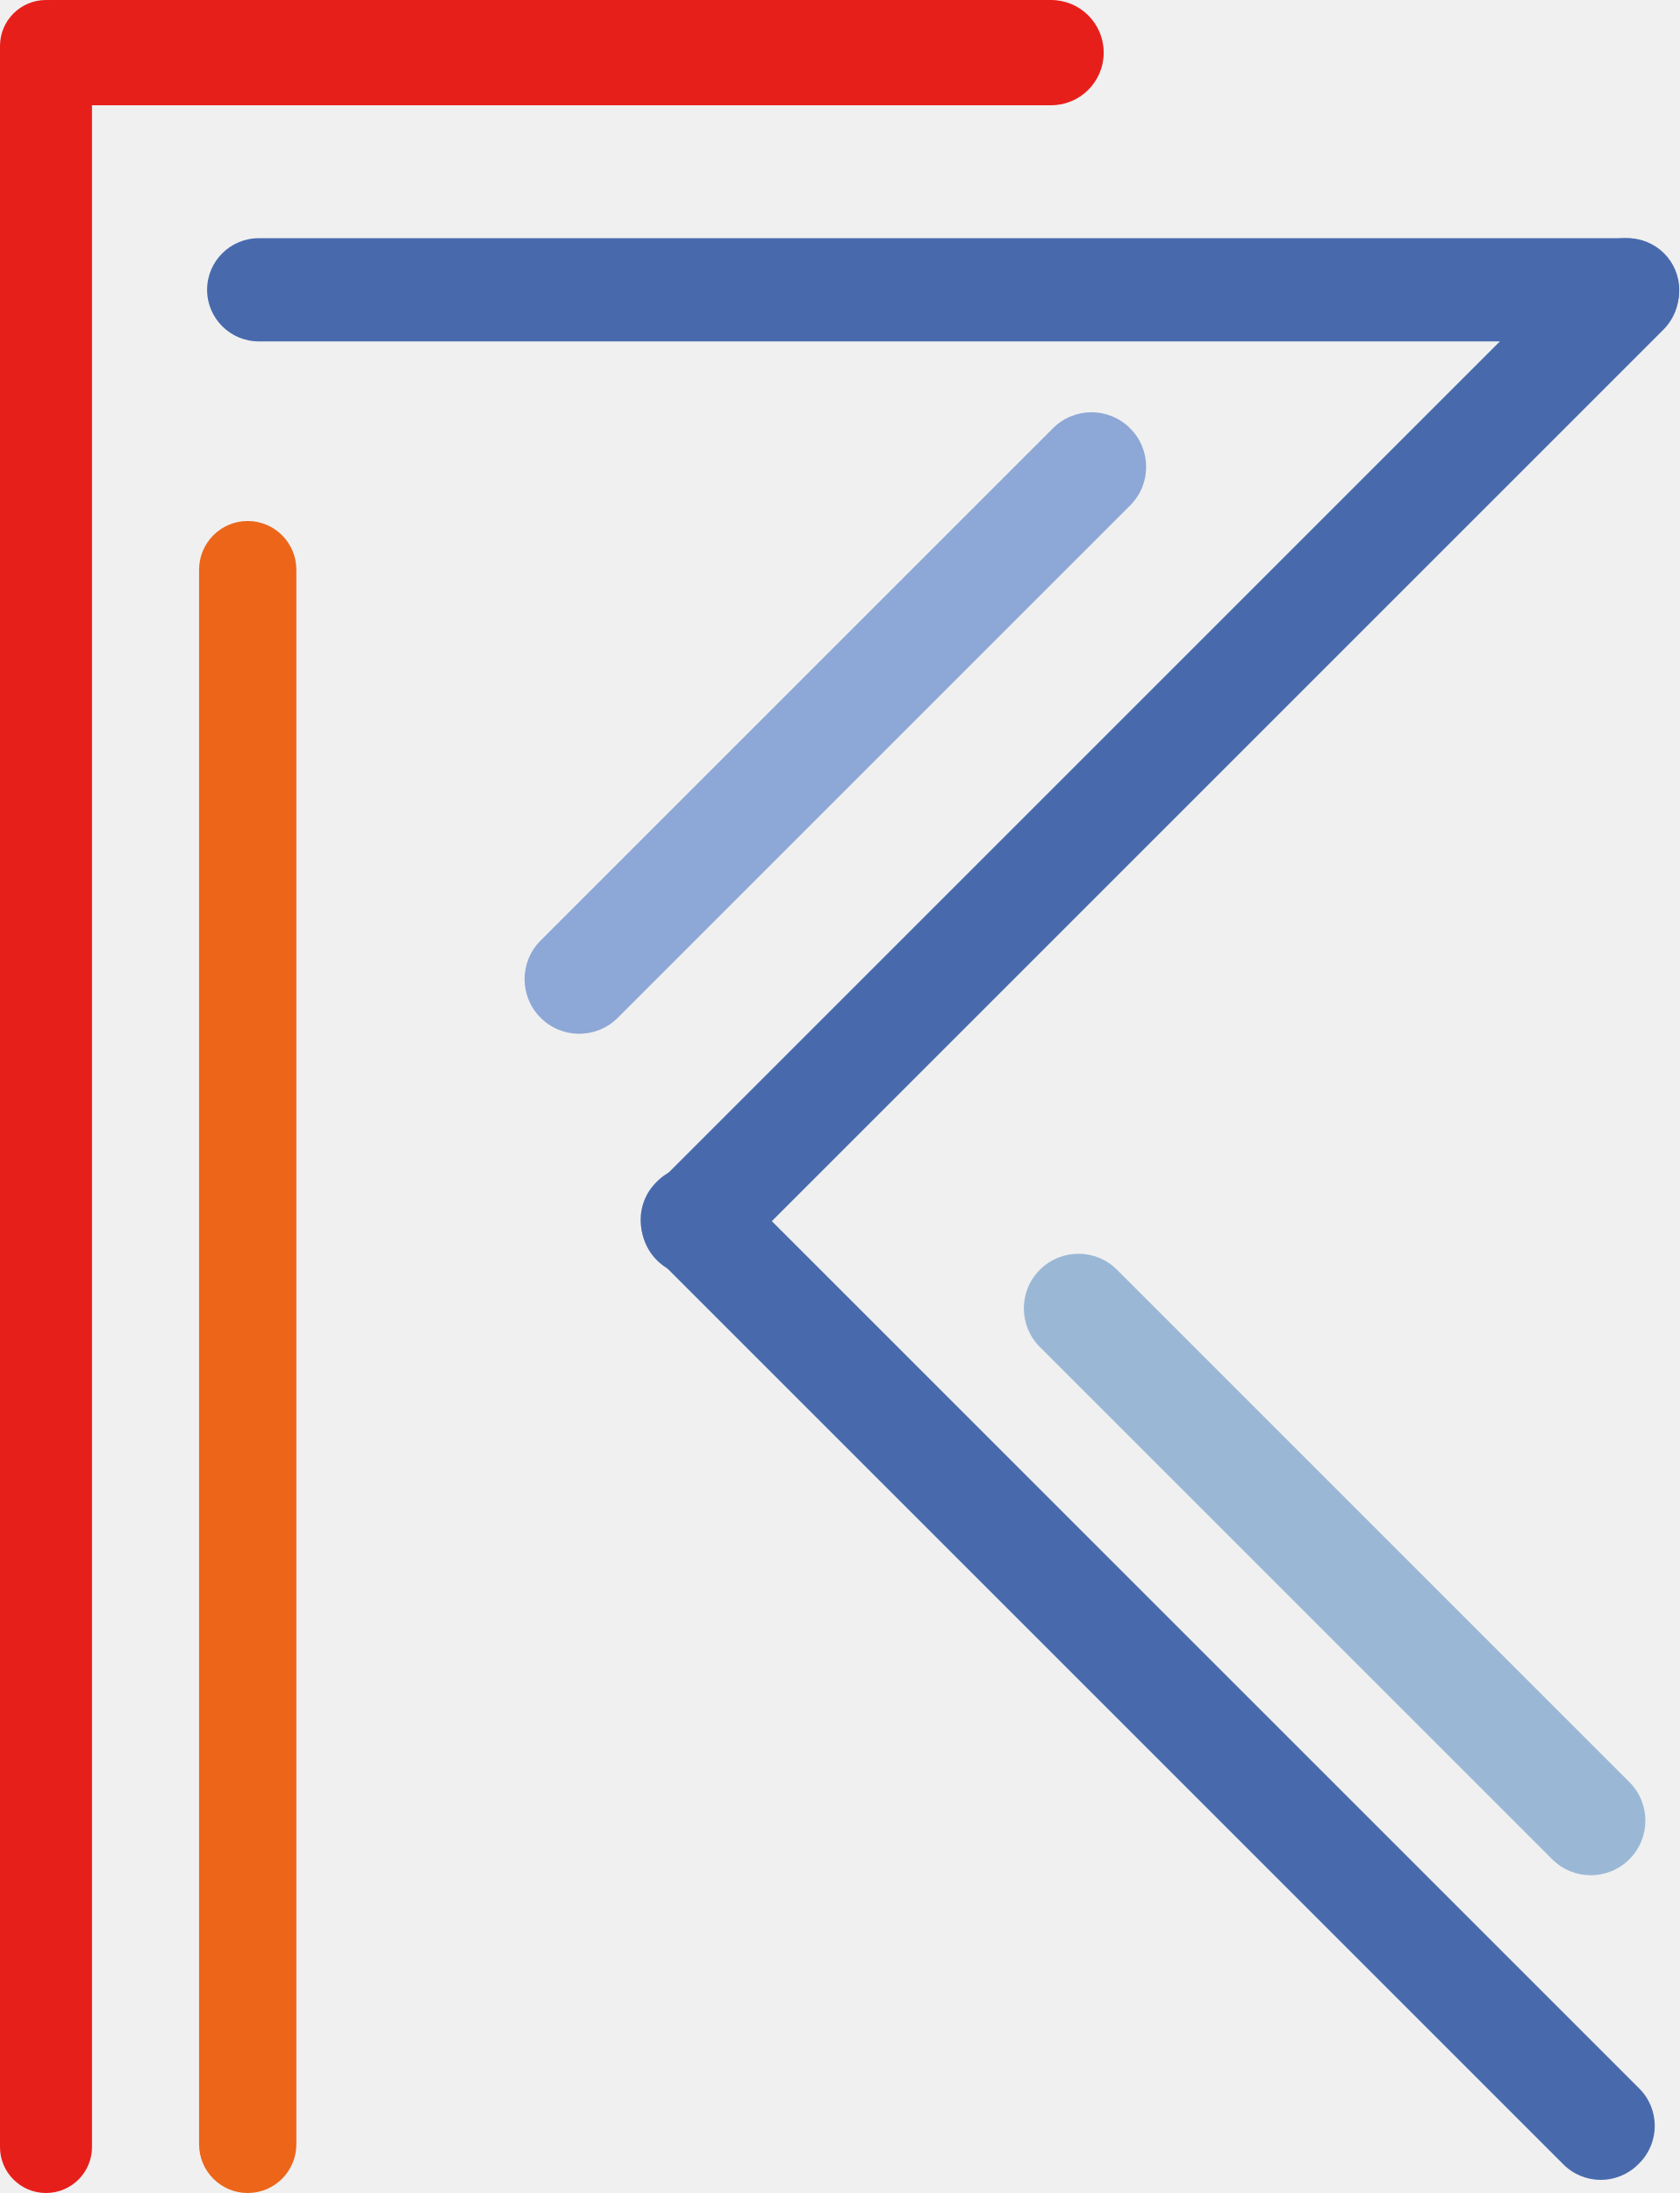
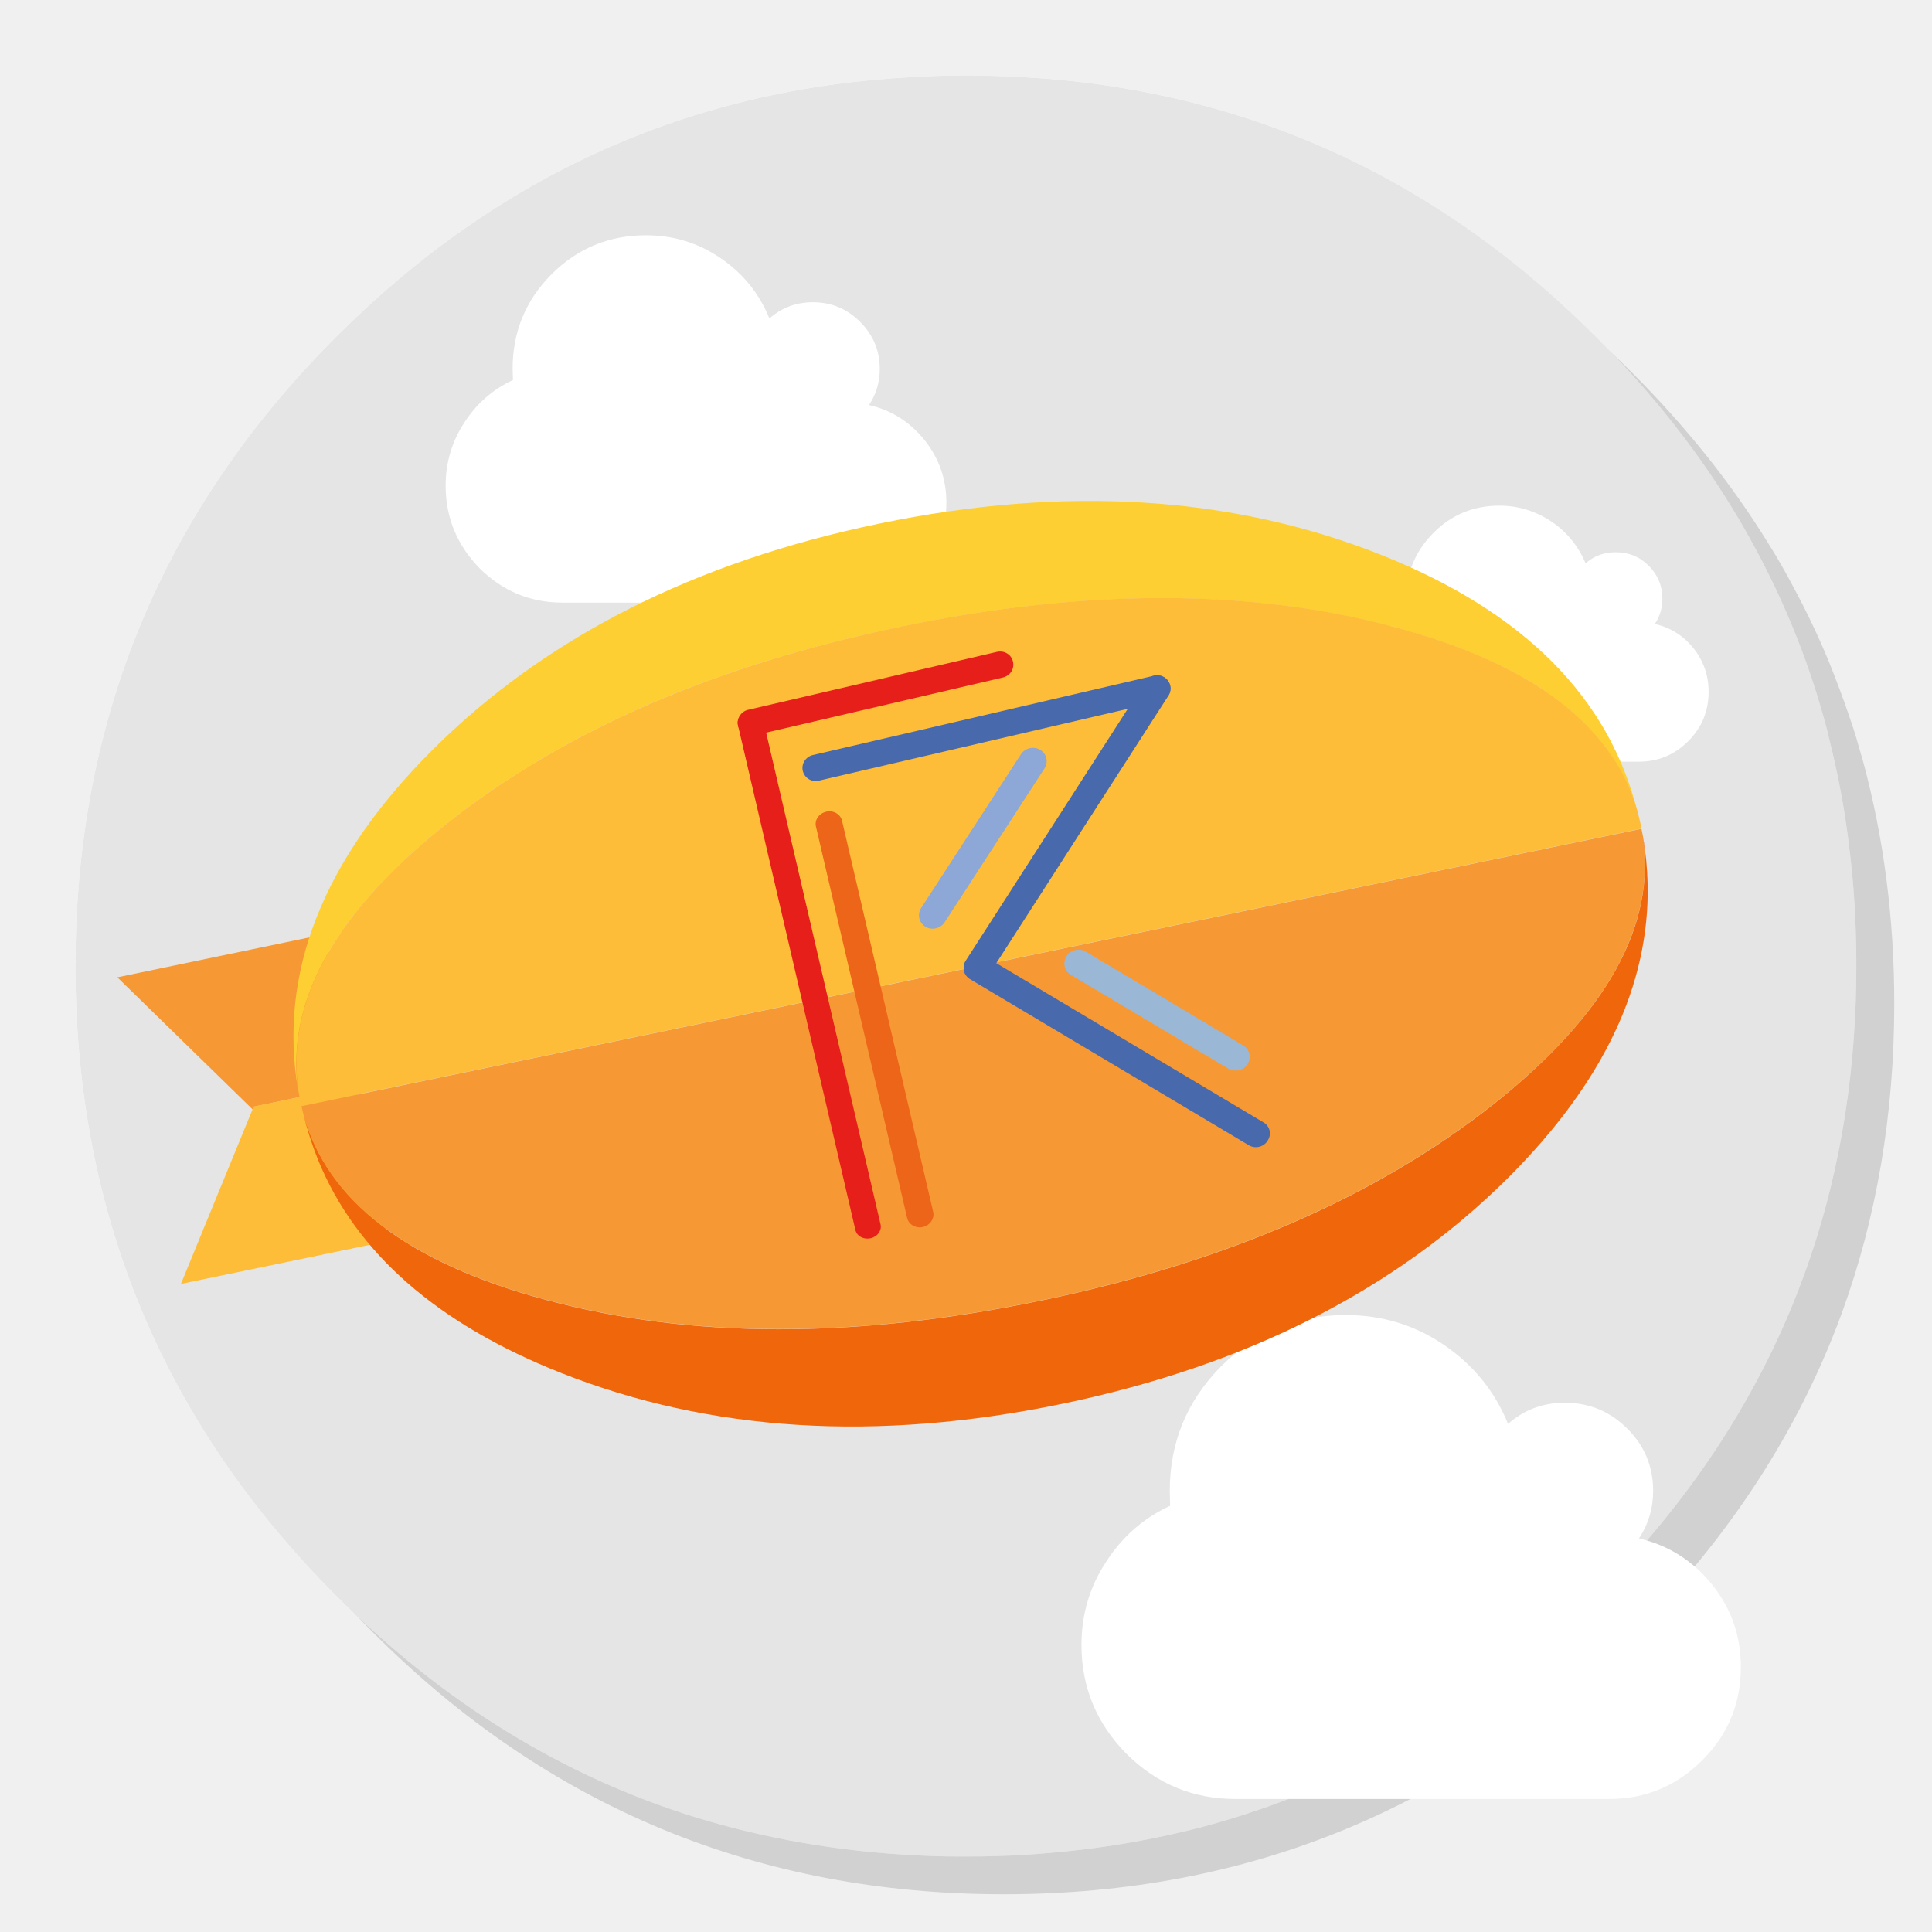
- <svg xmlns="http://www.w3.org/2000/svg" viewBox="0 0 73.38 95.84">
-   <defs>
-     <style>.cls-1{fill:#ec6519;}.cls-2{fill:#e71f1b;}.cls-3{fill:#486aad;}.cls-4{fill:#8da7d6;}.cls-5{fill:#9ab8d6;}</style>
-   </defs>
-   <g id="图层_2" data-name="图层 2">
-     <g id="图层_1-2" data-name="图层 1">
-       <rect class="cls-1" x="8.7" y="22.77" width="4.25" height="73.07" rx="2.13" />
-       <rect class="cls-2" width="48.23" height="4.6" rx="2.3" />
-       <rect class="cls-2" width="4.02" height="95.84" rx="2.01" />
-       <rect class="cls-3" x="9.05" y="10.41" width="64.33" height="4.51" rx="2.26" />
-       <rect class="cls-3" x="19.6" y="30.74" width="62.2" height="4.69" rx="2.35" transform="translate(-8.55 45.54) rotate(-45)" />
-       <rect class="cls-3" x="19.81" y="70.76" width="60.69" height="4.69" rx="2.31" transform="translate(66.38 -14.05) rotate(45)" />
-       <rect class="cls-4" x="18.29" y="29.21" width="36.43" height="4.77" rx="2.38" transform="translate(-11.65 35.07) rotate(-45)" />
-       <rect class="cls-5" x="40.11" y="65.98" width="36.43" height="4.77" rx="2.38" transform="translate(65.42 -21.21) rotate(45)" />
+ <svg xmlns="http://www.w3.org/2000/svg" version="1.1" id="Zeplin" image-rendering="optimizeSpeed" x="0px" y="0px" viewBox="0 0 1024 1024" style="enable-background:new 0 0 1024 1024;" xml:space="preserve">
+   <g>
+     <polygon id="path-9_2_" fill="#FFFFFF" points="389.8,382.3 403.1,379.2 468.1,658.7 454.9,661.8  " />
+   </g>
+   <g>
+     <polygon id="path-7_1_" fill="#FFFFFF" points="430.9,435.8 444.8,432.6 496,652.7 482.2,656  " />
+   </g>
+   <g id="g">
+     <g id="shape10">
+       <path id="path7" fill="#FFFFFF" d="M966.1,378.5c-1-3.4-2-6.9-3.1-10.5c-1.6-5.2-3.4-10.5-5.3-15.9c-6.5-18.2-14.2-36.1-23.2-53.6    c-3.8-7.4-8-15-12.3-22.4c-20.3-34.5-45.8-67.2-76.4-97.7C773.2,105.7,688.7,61.7,592.2,46.2c-16.2-2.6-32.8-4.4-50-5.3    c-9.7-0.6-19.9-0.9-30.1-0.9c-9.3,0-18.6,0.2-27.9,0.8c-118.4,6.1-220.3,52-305.8,137.5C86.1,270.5,40,381.7,40,512    c0,0.8,0,1.5,0,2.1c0.5,129.5,46.6,240.1,138.2,331.7c56.7,56.7,120.6,95.9,191.1,117.6c36.8,11.2,74.8,17.8,114.8,19.9    c0.1,0,0.2,0,0.4,0c8.5,0.5,16.6,0.7,24.5,0.7c1.2,0,2.1,0,3,0c10.3,0,20.5-0.3,30.1-0.8c2.5-0.2,4.8-0.3,6.9-0.5    c20.2-1.5,39.9-4,58.7-7.7c8-1.5,15.8-3.3,23.4-5.1c80.8-20.3,152.1-61.6,214.6-124.1c48.6-48.6,84.4-102.5,107.4-161.8    c18.5-47.6,28.6-98.8,30.5-153.5c0.2-6,0.3-12.2,0.3-18.5c0-0.6,0-1.3,0-2c0-0.3,0-0.6,0-1c-0.1-20.5-1.3-40.5-3.8-60.3    c-2.3-19.2-5.8-38.1-10.5-56.7C968.7,387.7,967.4,383,966.1,378.5z" />
    </g>
  </g>
+   <path fill="none;" style="enable-background:new" d="M0,0" />
+   <g id="background-circle-shadow">
+     <g id="shape">
+       <path id="path" fill-opacity="0.13" d="M983.7,390.5c-1.1-3.6-2.2-7.1-3.5-10.7c-3.2-9.5-6.8-19-10.6-28.5c-5.7-13.9-12.2-27.5-19.4-40.8    c-4-7.6-8.3-15.1-12.9-22.4c-19.5-31.7-43.4-61.6-71.5-89.8C773.7,106.1,662.3,60,532,60s-241.6,46.1-333.8,138.2    c-88,88-133.9,193.4-137.9,315.9c-0.2,6.1-0.3,11.9-0.3,17.8c0,130.3,46.1,241.7,138.2,333.8S401.6,1004,532,1004    s241.7-46,333.8-138.2C916.5,815,953.3,758.4,976.2,696c18.5-50.8,27.8-105.5,27.8-164c0-44.9-5.5-87.5-16.4-128    C986.3,399.5,985,395,983.7,390.5z" />
+     </g>
+   </g>
+   <g id="background-circle">
+     <g id="shape2">
+       <path id="path1" fill="#E5E5E5" d="M966.1,378.5c-1-3.4-2-6.9-3.1-10.5c-1.6-5.2-3.4-10.5-5.3-15.9c-6.5-18.2-14.2-36.1-23.2-53.6    c-3.8-7.4-8-15-12.3-22.4c-20.3-34.5-45.8-67.2-76.4-97.7C773.2,105.7,688.7,61.7,592.2,46.2c-16.2-2.6-32.8-4.4-50-5.3    c-9.7-0.6-19.9-0.9-30.1-0.9c-9.3,0-18.6,0.2-27.9,0.8c-118.4,6.1-220.3,52-305.8,137.5C86.1,270.5,40,381.7,40,512    c0,0.8,0,1.5,0,2.1c0.5,129.5,46.6,240.1,138.2,331.7c56.7,56.7,120.6,95.9,191.1,117.6c36.8,11.2,74.8,17.8,114.8,19.9    c0.1,0,0.2,0,0.4,0c8.5,0.5,16.6,0.7,24.5,0.7c1.2,0,2.1,0,3,0c10.3,0,20.5-0.3,30.1-0.8c2.5-0.2,4.8-0.3,6.9-0.5    c20.2-1.5,39.9-4,58.7-7.7c8-1.5,15.8-3.3,23.4-5.1c80.8-20.3,152.1-61.6,214.6-124.1c48.6-48.6,84.4-102.5,107.4-161.8    c18.5-47.6,28.6-98.8,30.5-153.5c0.2-6,0.3-12.2,0.3-18.5c0-0.6,0-1.3,0-2c0-0.3,0-0.6,0-1c-0.1-20.5-1.3-40.5-3.8-60.3    c-2.3-19.2-5.8-38.1-10.5-56.7C968.7,387.7,967.4,383,966.1,378.5z" />
+     </g>
+   </g>
+   <g id="masked">
+     <g id="object-shadow">
+       <g id="shape4">
+         <path id="path2" fill="#FFFFFF" d="M381.9,136.8c-11.9-8.1-25-12.1-39.5-12.1c-19.6,0-36.3,6.9-50.1,20.7     c-13.8,13.9-20.6,30.6-20.6,50.1l0.2,5.9c-10.7,5-19.3,12.5-25.8,22.6c-6.6,10.1-9.9,21.2-9.9,33.4c0,17,6.1,31.6,18.1,43.9     c12.2,12,26.8,18.1,43.8,18.1h150.4c14.7,0,27.2-5.2,37.6-15.6c10.3-10.3,15.5-22.8,15.5-37.4c0-12.5-3.9-23.5-11.6-33.2     c-7.8-9.6-17.5-15.8-29.4-18.5c3.8-5.8,5.7-12.2,5.7-19.1c0-9.8-3.5-18.1-10.4-25c-7-7-15.3-10.4-25.1-10.4     c-8.9,0-16.5,2.9-23,8.6C402.4,155.5,393.8,144.9,381.9,136.8z M799.3,754.7c-7-17.2-18.3-31.2-34-41.9     c-15.6-10.6-33-15.8-52.1-15.8c-25.8,0-47.8,9-66,27.2c-18.1,18.3-27.2,40.3-27.2,66l0.2,7.9c-14.1,6.5-25.4,16.4-34,29.8     c-8.7,13.2-13,27.9-13,43.9c0,22.5,8,41.7,23.9,57.8c16,15.9,35.3,23.9,57.7,23.9h198c19.4,0,35.9-6.9,49.6-20.7     c13.5-13.5,20.3-30,20.3-49.3c0-16.4-5.1-31-15.3-43.7c-10.2-12.6-23.1-20.8-38.7-24.4c5-7.6,7.5-16,7.5-25.2     c0-12.8-4.5-23.8-13.6-32.9c-9.2-9.2-20.2-13.8-33.1-13.8C818,743.4,807.8,747.2,799.3,754.7z M794.7,268     c-13.7,0-25.4,4.8-35,14.5c-9.6,9.6-14.4,21.3-14.4,34.9l0.2,4.1c-7.5,3.5-13.5,8.7-18,15.8c-4.6,7.1-6.9,14.8-6.9,23.3     c0,11.9,4.2,22,12.7,30.5c8.5,8.4,18.7,12.6,30.5,12.6h104.8c10.2,0,19-3.6,26.2-10.9c7.2-7.1,10.8-15.9,10.8-26.1     c0-8.7-2.7-16.4-8-23.1c-5.4-6.7-12.2-11-20.5-12.9c2.7-4,4-8.5,4-13.4c0-6.8-2.4-12.6-7.2-17.4c-4.9-4.9-10.7-7.2-17.5-7.2     c-6.2,0-11.5,1.9-16,5.9c-3.8-9.1-9.8-16.5-18-22.1C814,270.9,804.8,268,794.7,268z" />
+       </g>
+     </g>
+   </g>
+   <g id="Calque.__202">
+     <g id="shape12">
+       <path id="path8" fill="#F69833" d="M188.4,575.3l-16.5-80.1L62.2,518l71.7,70l0.5-1.4L188.4,575.3z" />
+       <path id="path9" fill="#FDBD39" d="M134.4,586.5l-0.5,1.4l-38,92.6l109.7-22.7l-17.1-82.5L134.4,586.5z" />
+     </g>
+   </g>
+   <g id="object">
+     <g id="shape16">
+       <path id="path10" fill="#FECF33" d="M861.9,414.1c2.5,5.4,4.6,11.1,6.2,17c-15-61.3-60.5-107.1-136.8-137.3    c-78.8-31.1-167.2-36.6-265.2-16.3C368,297.8,288.9,337.9,229,397.7c-58,58-81.6,118.1-71,180.2c-0.9-6-1.2-12-0.9-18    c1.4-41.2,28.1-82.3,79.9-123.5c62.1-49.2,142.2-84,240.4-104.2c98-20.3,185.4-20.2,262,0.3C803.4,349.6,844.2,376.8,861.9,414.1z    " />
+       <path id="path11" fill="#FDBD39" d="M868.2,431c-1.6-5.9-3.7-11.5-6.2-17c-17.7-37.2-58.5-64.5-122.5-81.6    c-76.5-20.5-163.9-20.6-262-0.3c-98.1,20.3-178.2,55-240.4,104.2c-51.9,41.1-78.5,82.3-79.9,123.5c-0.2,6,0.1,12,0.9,18l1.1,6.1    c0.1,0.1,0.1,0.2,0.1,0.3l0.5,2l710.2-147l-0.4-2c0-0.1,0-0.2,0-0.2L868.2,431z" />
+       <path id="path12" fill="#F69833" d="M870.8,443.2l-0.8-3.9l-710.2,147l0.9,3.8c12.4,46.2,55.3,79.1,128.8,98.8    c76.6,20.6,163.9,20.7,262,0.4c98-20.3,178.1-55.1,240.3-104.3C851.4,537.8,877.7,490.5,870.8,443.2z" />
+       <path id="path13" fill="#F0670B" d="M873.3,468.9c-0.2-8.5-1-17-2.5-25.6c7,47.3-19.4,94.5-79,141.8c-62.2,49.2-142.2,84-240.3,104.3    s-185.5,20.2-262-0.4C216,669.3,173,636.3,160.7,590.2c2.1,8.5,4.7,16.7,7.9,24.6c20.1,49.2,63.1,86.9,128.8,112.9    c78.8,31.2,167.2,36.7,265.4,16.4c98-20.3,177-60.4,237-120.3C849.8,573.7,874.3,522.1,873.3,468.9z" />
+     </g>
+   </g>
+   <path fill="#F0670B" style="enable-background:new" d="M0,0" />
+   <g id="分组_1_" transform="translate(98, 66)">
+     <g id="Fill-1-Clipped_1_" transform="translate(24, 61.62082)">
+       <g id="分组">
+         <g id="Fill-1-Clipped">
+           <g id="path-9">
+ 				</g>
+           <path id="Fill-1" fill="#EC6519" d="M315.9,302.6c3.8-0.9,7.6,1.3,8.4,4.8l48.3,207.3c0.8,3.5-1.6,7.1-5.4,8s-7.6-1.3-8.4-4.8      l-48.3-207.3C309.6,307.1,312,303.5,315.9,302.6" />
+         </g>
+       </g>
+     </g>
+     <path id="Fill-3" fill="#E71F1B" d="M298.6,310.2l131.8-30.7c3.8-0.9,7.7,1.4,8.5,5.2c0.9,3.8-1.5,7.5-5.4,8.4l-131.8,30.7   c-3.8,0.9-7.7-1.4-8.5-5.2C292.4,314.8,294.8,311,298.6,310.2" />
+     <g id="Fill-5-Clipped">
+       <g>
+         <g id="path-11">
+ 			</g>
+         <path id="Fill-5" fill="#E71F1B" d="M298.4,310.8c3.7-0.9,7.2,1.1,8,4.3l62.3,267.8c0.8,3.2-1.6,6.6-5.3,7.4s-7.2-1.1-8-4.3     l-62.3-267.8C292.4,314.9,294.8,311.6,298.4,310.8" />
+       </g>
+     </g>
+     <path id="Fill-7" fill="#486AAD" d="M332.8,334.2l181-42.1c3.8-0.9,7.5,1.5,8.4,5.2s-1.5,7.5-5.3,8.4l-181,42.1   c-3.8,0.9-7.5-1.5-8.4-5.2S329,335.1,332.8,334.2" />
+     <path id="Fill-9" fill="#486AAD" d="M413.9,443.1L509,295.3c2.1-3.3,6.6-4.4,10-2.3c3.4,2,4.4,6.4,2.3,9.7l-95.1,147.8   c-2.1,3.3-6.6,4.4-10,2.3C412.7,450.8,411.7,446.4,413.9,443.1" />
+     <path id="Fill-11" fill="#486AAD" d="M424,440.9l147.7,88c3.4,2,4.4,6.3,2.2,9.6l-0.1,0.2c-2.1,3.3-6.6,4.3-9.9,2.3l-147.7-88   c-3.4-2-4.4-6.3-2.2-9.6l0.1-0.2C416.1,439.9,420.6,438.9,424,440.9" />
+     <path id="Fill-13" fill="#8DA7D6" d="M390.2,415.3l52.9-81.5c2.2-3.4,6.8-4.4,10.2-2.4l0,0c3.5,2.1,4.5,6.5,2.3,9.9l-52.9,81.5   c-2.2,3.4-6.8,4.4-10.2,2.4l0,0C389.1,423.1,388,418.7,390.2,415.3" />
+     <path id="Fill-15" fill="#9AB8D6" d="M477.5,438.4l83.4,49.7c3.5,2.1,4.5,6.5,2.3,9.9l0,0c-2.2,3.4-6.8,4.4-10.2,2.4l-83.4-49.7   c-3.5-2.1-4.5-6.5-2.3-9.9l0,0C469.5,437.4,474.1,436.3,477.5,438.4" />
+   </g>
</svg>
